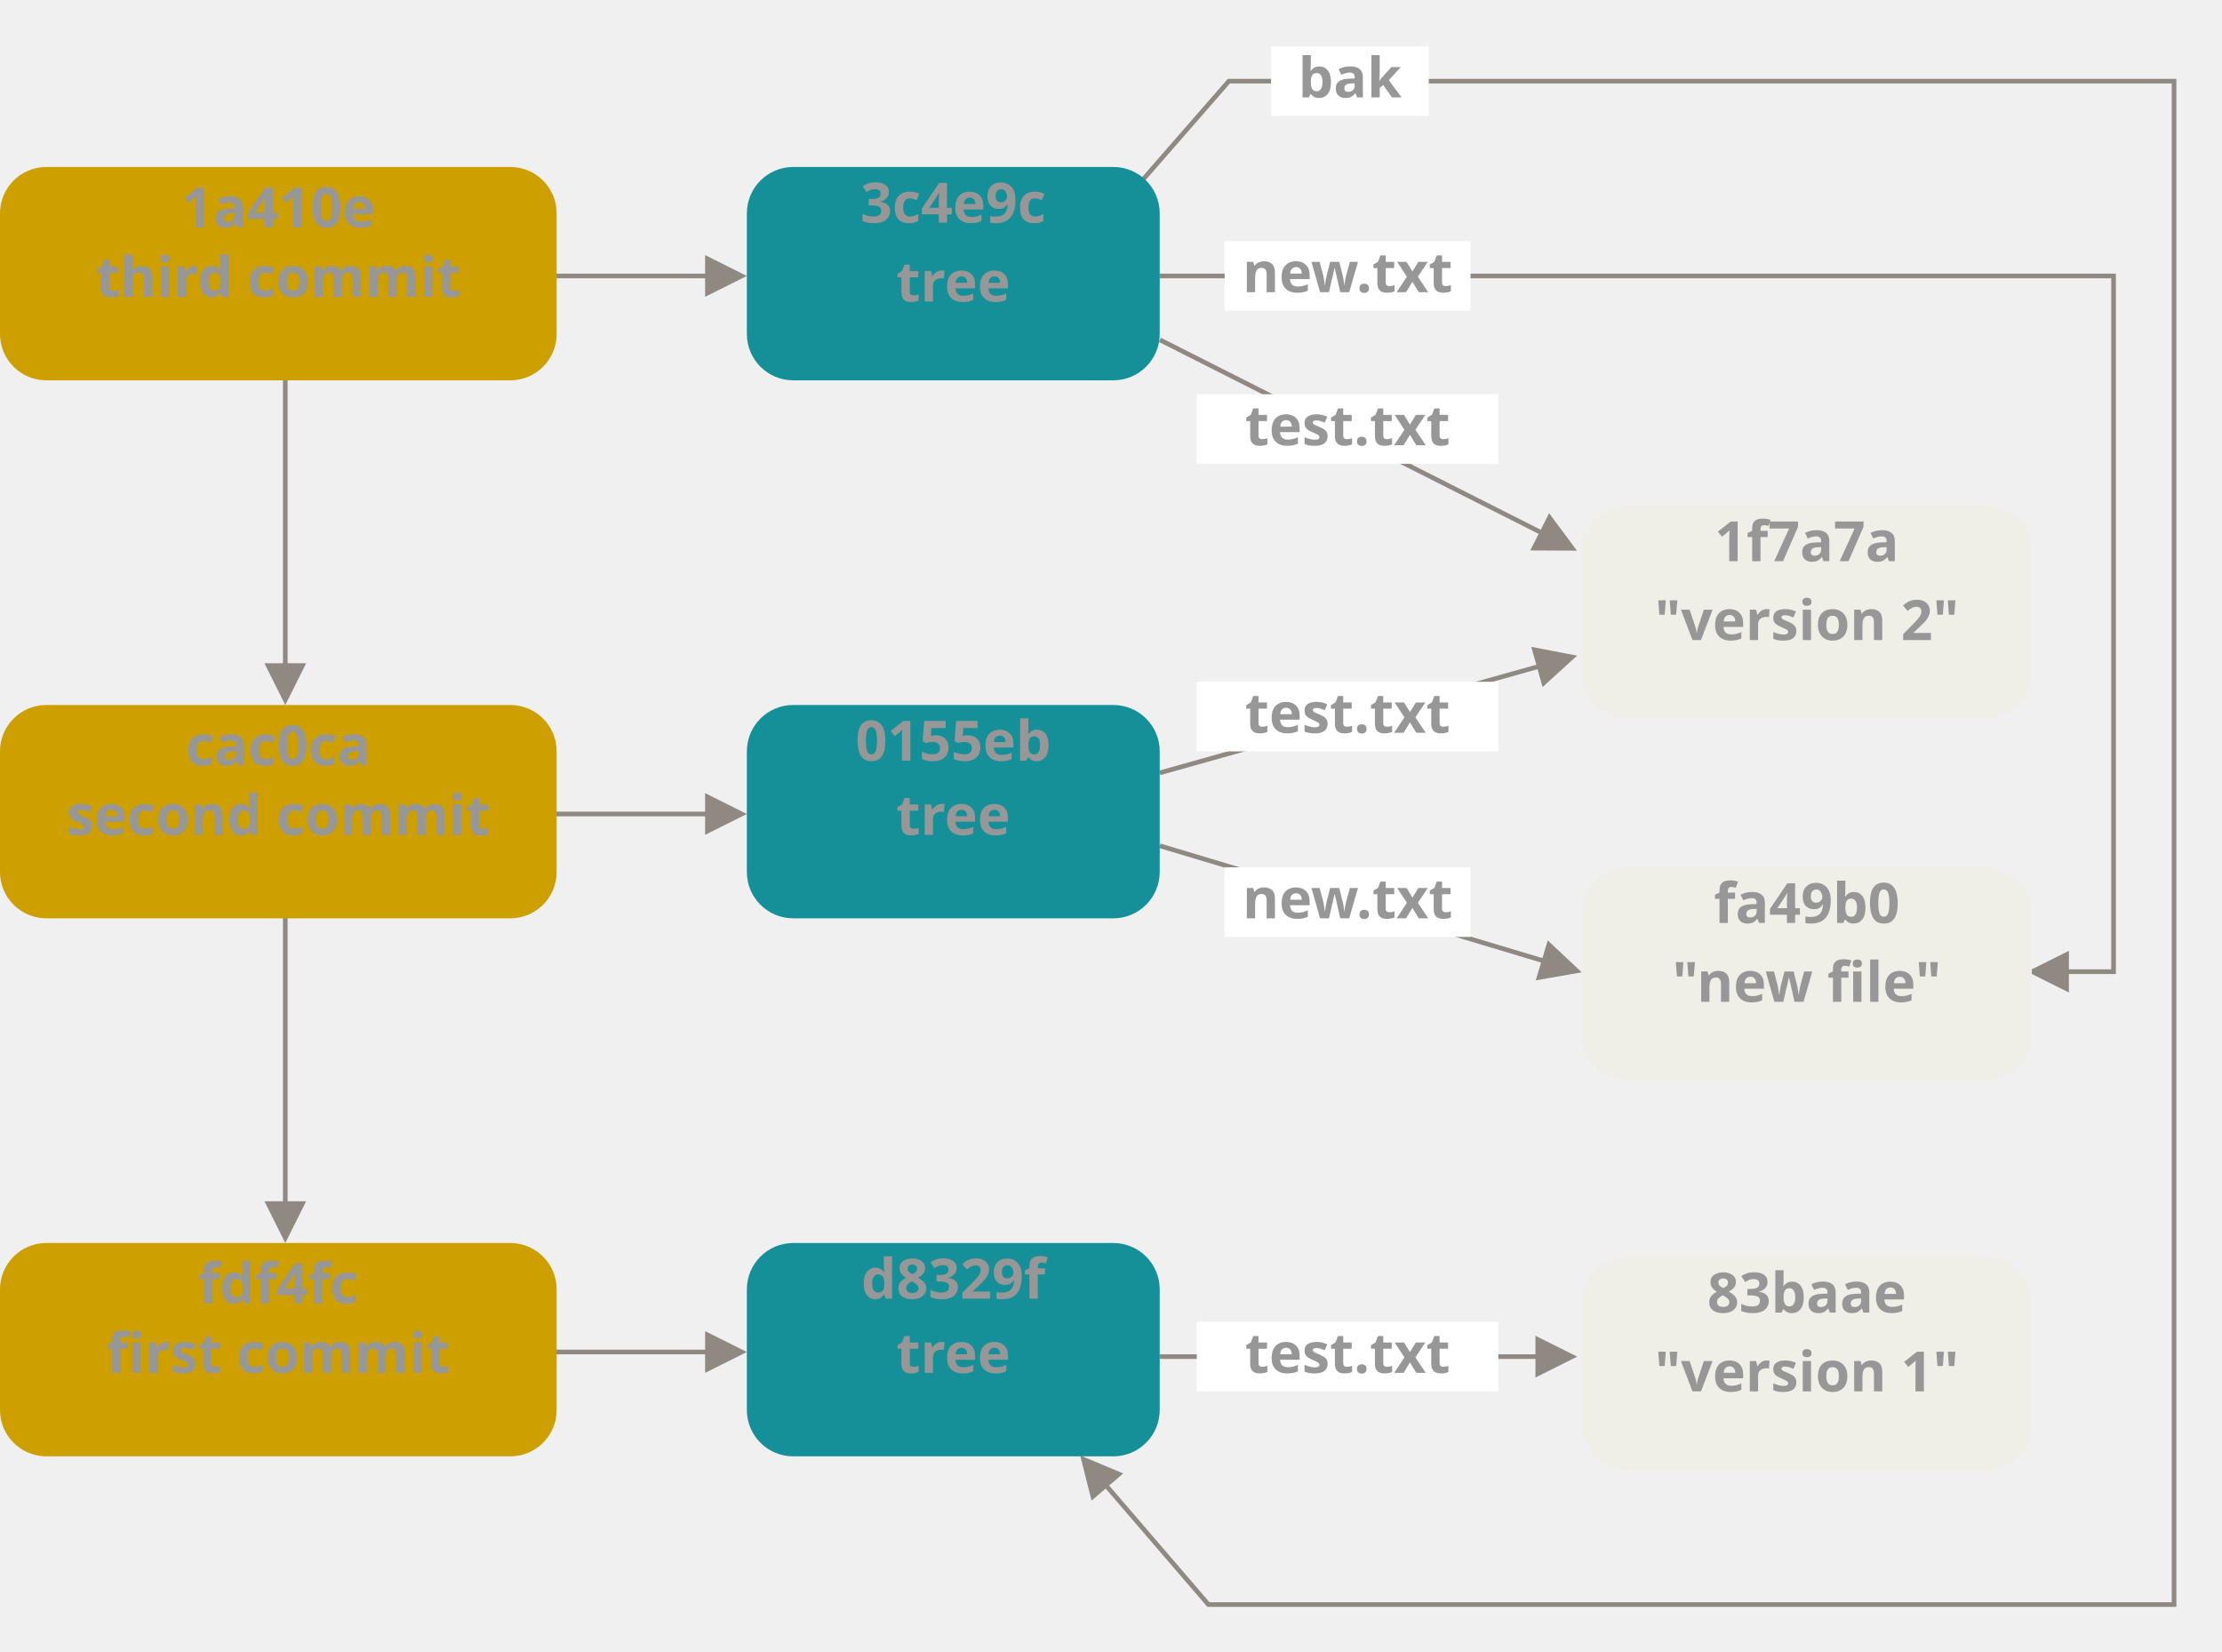
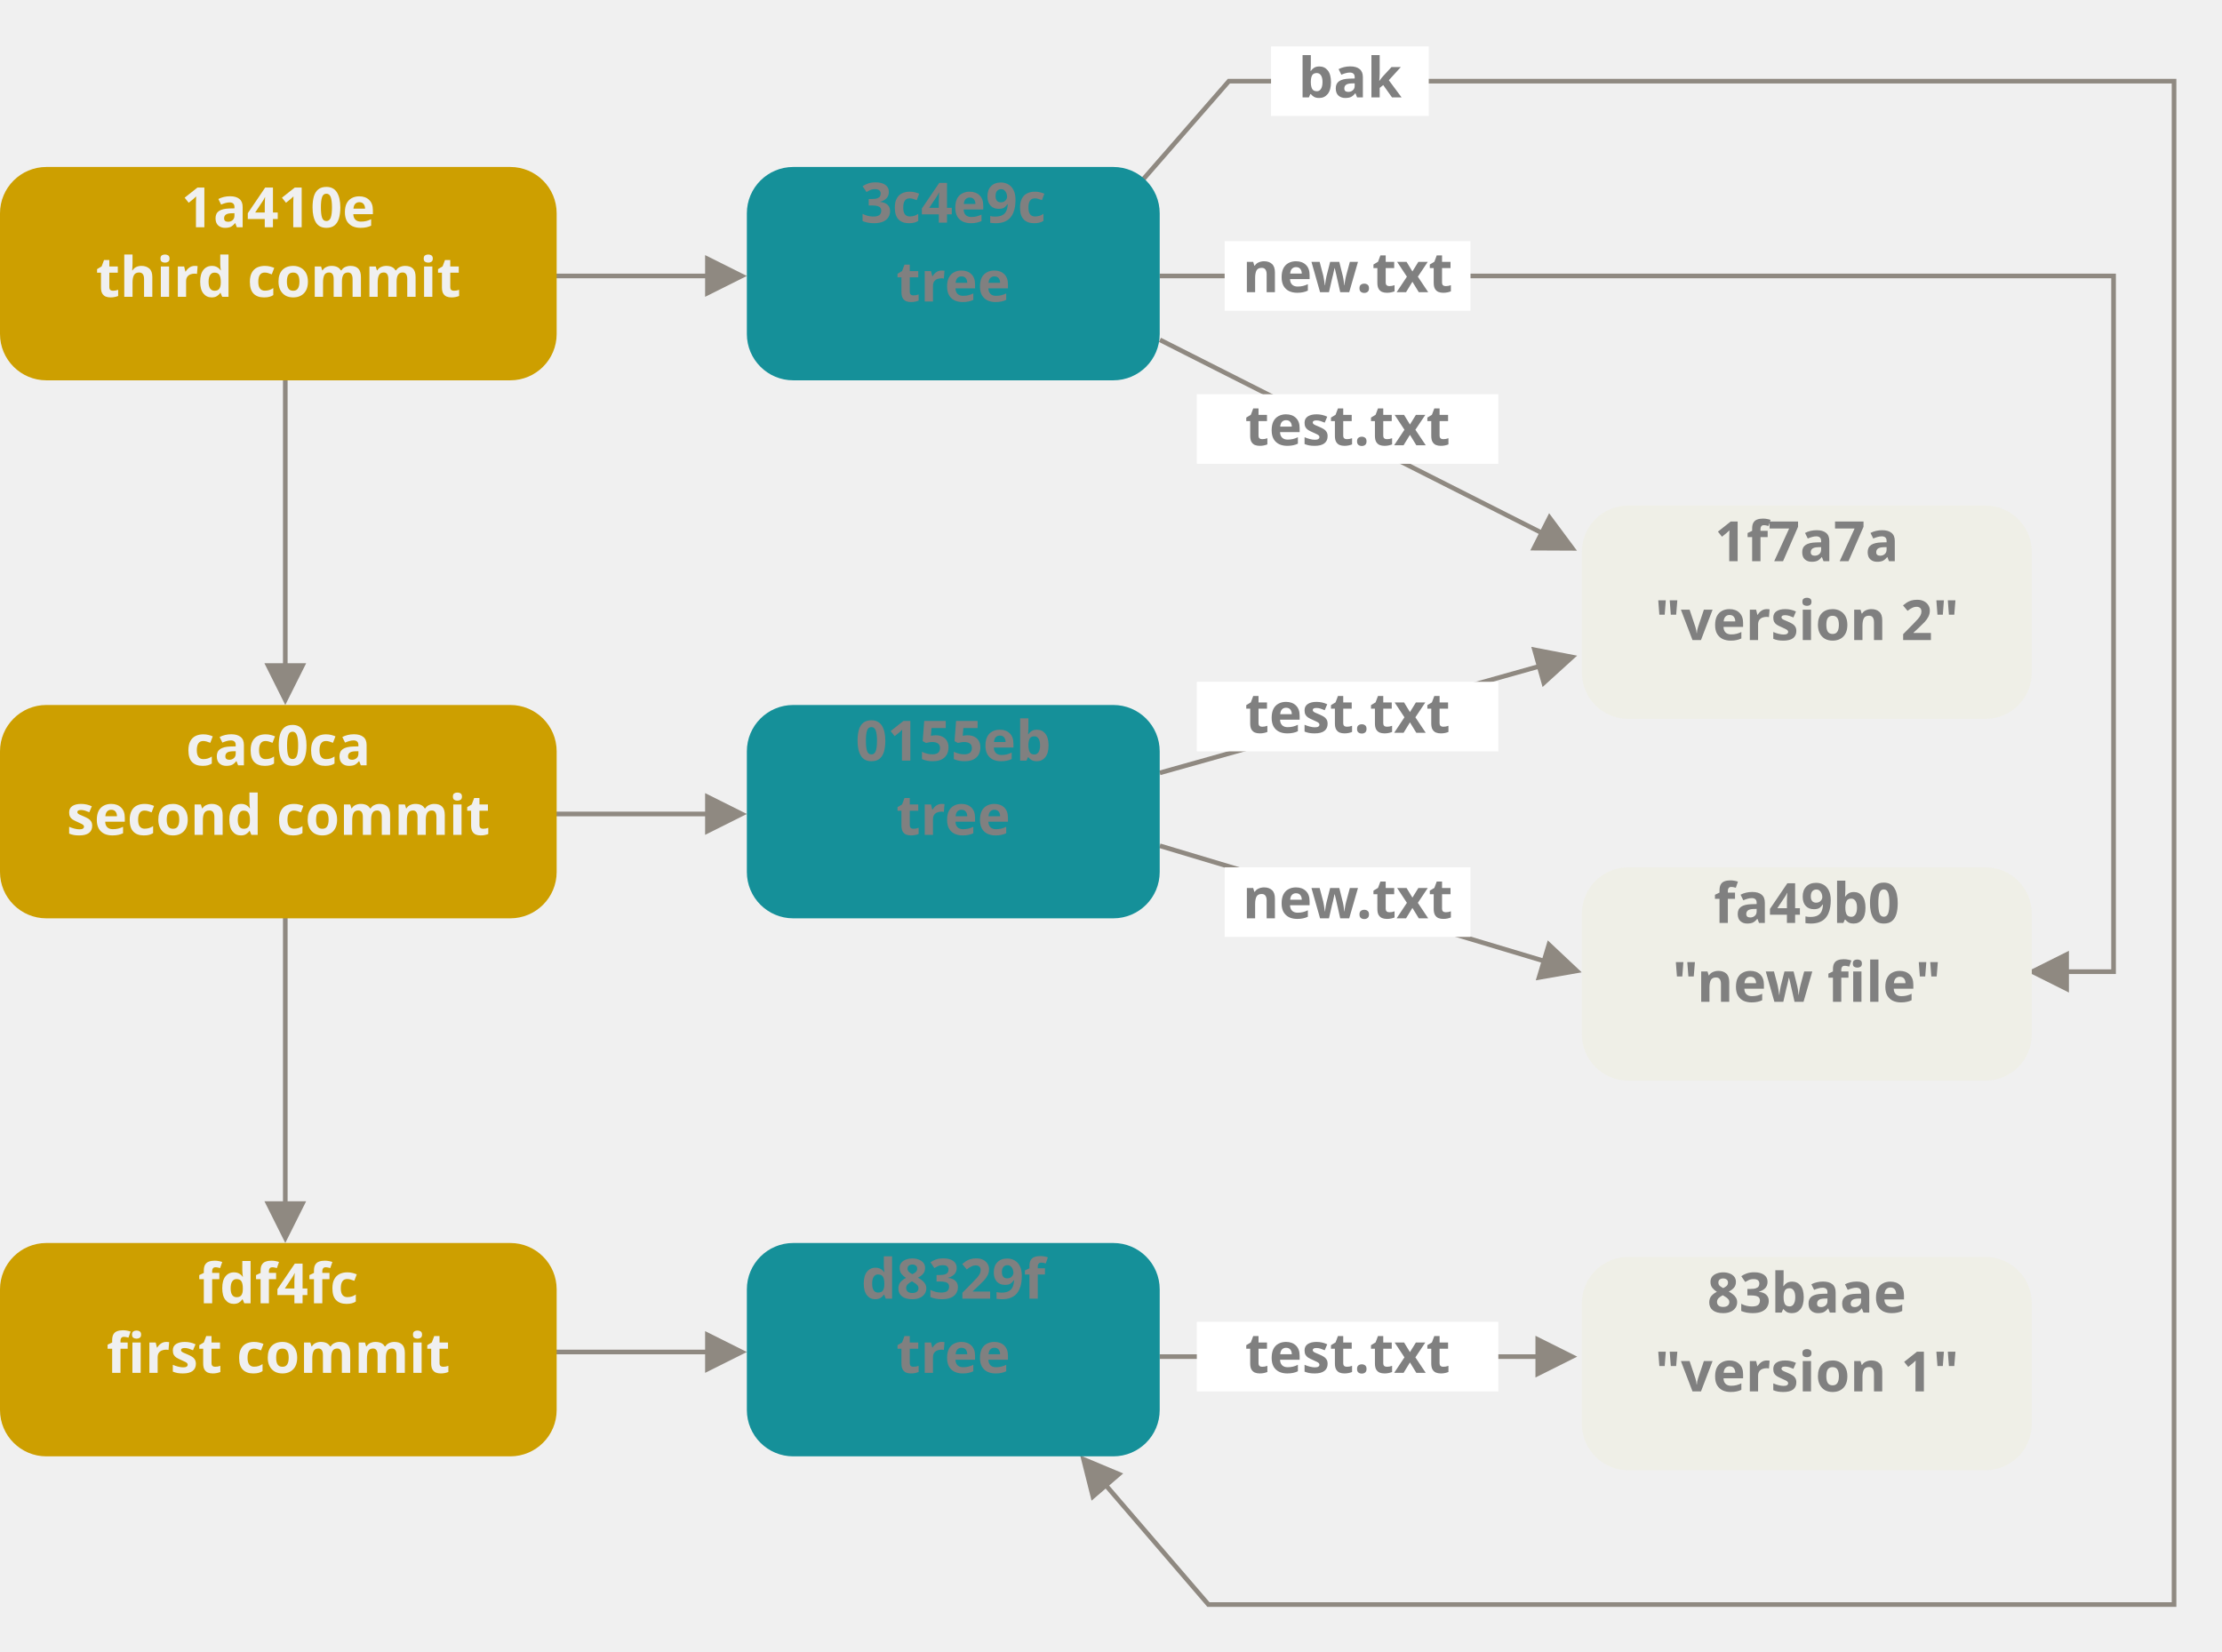
<svg xmlns="http://www.w3.org/2000/svg" width="479px" height="356px" viewBox="0 0 479 356" version="1.1">
  <g id="Page-89" stroke="none" stroke-width="1" fill="none" fill-rule="evenodd">
    <path id="Line-2" d="M152,60 L80,60 L80,59 L152,59 L152,55 L161,59.5 L152,64 L152,60 Z" fill="#8F8981" fill-rule="nonzero" />
    <path id="Line-6" d="M331,293 L250,293 L250,292 L331,292 L331,288 L340,292.5 L331,297 L331,293 Z" fill="#8F8981" fill-rule="nonzero" />
    <path id="Line-10" d="M446,209 L455.125,209 L455.125,60 L250,60 L250,59 L456.125,59 L456.125,210 L446,210 L446,214 L437,209.5 L446,205 L446,209 Z" fill="#8F8981" fill-rule="nonzero" />
    <path id="Line-11" d="M239.101,320.295 L260.728,345.452 L468.163,345.452 L468.163,18 L265.135,18 L233.229,54.561 L232.475,53.904 L264.68,17 L469.163,17 L469.163,346.452 L260.269,346.452 L238.343,320.947 L235.31,323.555 L232.855,313.796 L242.134,317.687 L239.101,320.295 Z" fill="#8F8981" fill-rule="nonzero" />
    <path id="Line-7" d="M332.215,207.536 L249.877,182.835 L250.165,181.877 L332.502,206.579 L333.652,202.747 L340.979,209.644 L331.065,211.368 L332.215,207.536 Z" fill="#8F8981" fill-rule="nonzero" />
    <path id="Line-9" d="M331.689,115.111 L249.828,73.721 L250.279,72.828 L332.14,114.218 L333.945,110.649 L339.946,118.726 L329.884,118.68 L331.689,115.111 Z" fill="#8F8981" fill-rule="nonzero" />
    <path id="Line-8" d="M331.452,144.28 L250.154,167.117 L249.883,166.154 L331.182,143.317 L330.1,139.466 L339.981,141.365 L332.534,148.131 L331.452,144.28 Z" fill="#8F8981" fill-rule="nonzero" />
    <path id="Line-4" d="M61,143 L61,59 L62,59 L62,143 L66,143 L61.5,152 L57,143 L61,143 Z" fill="#8F8981" fill-rule="nonzero" />
    <path id="Line-5" d="M61,259 L61,175 L62,175 L62,259 L66,259 L61.5,268 L57,259 L61,259 Z" fill="#8F8981" fill-rule="nonzero" />
    <g id="brown" transform="translate(341, 109)">
      <rect id="Rectangle-1" fill="#EFEFE7" x="0" y="0" width="97" height="46" rx="10" />
      <text stroke="none" font-family="Source Code Pro" font-size="12px" font-weight="900" fill="#979797" fill-opacity="1" text-anchor="middle" id="&quot;version-2&quot;">
-         <tspan x="48.5" y="29">"version 2"</tspan>
+         <tspan fill="#808080" x="48.5" y="29" fill-opacity="1">"version 2"</tspan>
      </text>
      <text stroke="none" font-family="Source Code Pro" font-size="12px" font-weight="900" fill="#979797" fill-opacity="1" text-anchor="middle" id="1f7a7a">
-         <tspan x="48.5" y="12">1f7a7a</tspan>
+         <tspan fill="#808080" x="48.5" y="12" fill-opacity="1">1f7a7a</tspan>
      </text>
    </g>
    <g id="brown-4" transform="translate(341, 187)">
      <rect id="Rectangle-1" fill="#EFEFE7" x="0" y="0" width="97" height="46" rx="10" />
      <text stroke="none" font-family="Source Code Pro" font-size="12px" font-weight="900" fill="#979797" fill-opacity="1" text-anchor="middle" id="&quot;new-file&quot;">
-         <tspan x="48.5" y="29">"new file"</tspan>
+         <tspan fill="#808080" x="48.5" y="29" fill-opacity="1">"new file"</tspan>
      </text>
      <text stroke="none" font-family="Source Code Pro" font-size="12px" font-weight="900" fill="#979797" fill-opacity="1" text-anchor="middle" id="fa49b0">
-         <tspan x="48.5" y="12">fa49b0</tspan>
+         <tspan fill="#808080" x="48.5" y="12" fill-opacity="1">fa49b0</tspan>
      </text>
    </g>
    <g id="brown-5" transform="translate(341, 271)">
      <rect id="Rectangle-1" fill="#EFEFE7" x="0" y="0" width="97" height="46" rx="10" />
      <text stroke="none" font-family="Source Code Pro" font-size="12px" font-weight="900" fill="#979797" fill-opacity="1" text-anchor="middle" id="&quot;version-1&quot;">
-         <tspan x="48.5" y="29">"version 1"</tspan>
+         <tspan fill="#808080" x="48.5" y="29" fill-opacity="1">"version 1"</tspan>
      </text>
      <text stroke="none" font-family="Source Code Pro" font-size="12px" font-weight="900" fill="#979797" fill-opacity="1" text-anchor="middle" id="83baae">
-         <tspan x="48.5" y="12">83baae</tspan>
+         <tspan fill="#808080" x="48.5" y="12" fill-opacity="1">83baae</tspan>
      </text>
    </g>
    <g id="Rectangle-6-+-simplegit.rb-2" transform="translate(258, 285)">
      <rect id="Rectangle-6" fill="#FFFFFF" x="0" y="0" width="65" height="15" />
      <text stroke="none" font-family="Source Code Pro" font-size="12px" font-weight="900" fill="#979797" fill-opacity="1" text-anchor="middle" id="test.txt">
-         <tspan x="32.5" y="11">test.txt</tspan>
+         <tspan fill="#808080" x="32.5" y="11" fill-opacity="1">test.txt</tspan>
      </text>
    </g>
    <g id="Rectangle-6-+-simplegit.rb-5" transform="translate(258, 147)">
      <rect id="Rectangle-6" fill="#FFFFFF" x="0" y="0" width="65" height="15" />
      <text stroke="none" font-family="Source Code Pro" font-size="12px" font-weight="900" fill="#979797" fill-opacity="1" text-anchor="middle" id="test.txt">
-         <tspan x="32.5" y="11">test.txt</tspan>
+         <tspan fill="#808080" x="32.5" y="11" fill-opacity="1">test.txt</tspan>
      </text>
    </g>
    <g id="Rectangle-6-+-simplegit.rb-6" transform="translate(258, 85)">
      <rect id="Rectangle-6" fill="#FFFFFF" x="0" y="0" width="65" height="15" />
      <text stroke="none" font-family="Source Code Pro" font-size="12px" font-weight="900" fill="#979797" fill-opacity="1" text-anchor="middle" id="test.txt">
-         <tspan x="32.5" y="11">test.txt</tspan>
+         <tspan fill="#808080" x="32.5" y="11" fill-opacity="1">test.txt</tspan>
      </text>
    </g>
    <g id="Rectangle-6-+-simplegit.rb-4" transform="translate(264, 52)">
      <rect id="Rectangle-6" fill="#FFFFFF" x="0" y="0" width="53" height="15" />
      <text stroke="none" font-family="Source Code Pro" font-size="12px" font-weight="900" fill="#979797" fill-opacity="1" text-anchor="middle" id="new.txt">
-         <tspan x="26.5" y="11">new.txt</tspan>
+         <tspan fill="#808080" x="26.5" y="11" fill-opacity="1">new.txt</tspan>
      </text>
    </g>
    <g id="Rectangle-6-+-simplegit.rb-7" transform="translate(264, 187)">
      <rect id="Rectangle-6" fill="#FFFFFF" x="0" y="0" width="53" height="15" />
      <text stroke="none" font-family="Source Code Pro" font-size="12px" font-weight="900" fill="#979797" fill-opacity="1" text-anchor="middle" id="new.txt">
-         <tspan x="26.5" y="11">new.txt</tspan>
+         <tspan fill="#808080" x="26.5" y="11" fill-opacity="1">new.txt</tspan>
      </text>
    </g>
    <g id="Rectangle-6-+-simplegit.rb-3" transform="translate(274, 10)">
      <rect id="Rectangle-6" fill="#FFFFFF" x="0" y="0" width="34" height="15" />
      <text stroke="none" font-family="Source Code Pro" font-size="12px" font-weight="900" fill="#979797" fill-opacity="1" text-anchor="middle" id="bak">
-         <tspan x="17" y="11">bak</tspan>
+         <tspan fill="#808080" x="17" y="11" fill-opacity="1">bak</tspan>
      </text>
    </g>
    <g id="brown-2" transform="translate(161, 36)">
      <rect id="Rectangle-1" fill="#159099" x="0" y="0" width="89" height="46" rx="10" />
      <text stroke="none" font-family="Source Code Pro" font-size="12px" font-weight="900" fill="#979797" fill-opacity="1" text-anchor="middle" id="tree">
-         <tspan x="44.5" y="29">tree</tspan>
+         <tspan fill="#808080" x="44.5" y="29" fill-opacity="1">tree</tspan>
      </text>
      <text stroke="none" font-family="Source Code Pro" font-size="12px" font-weight="900" fill="#979797" fill-opacity="1" text-anchor="middle" id="3c4e9c">
-         <tspan x="44.5" y="12">3c4e9c</tspan>
+         <tspan fill="#808080" x="44.5" y="12" fill-opacity="1">3c4e9c</tspan>
      </text>
    </g>
    <g id="brown-6" transform="translate(0, 36)">
      <rect id="Rectangle-1" fill="#CD9F00" x="0" y="0" width="120" height="46" rx="10" />
      <text stroke="none" font-family="Source Code Pro" font-size="12px" font-weight="900" fill="#979797" fill-opacity="1" text-anchor="middle" id="third-commit">
-         <tspan x="60" y="28">third commit</tspan>
+         <tspan fill="#f0f0f0" x="60" y="28" fill-opacity="1">third commit</tspan>
      </text>
      <text stroke="none" font-family="Source Code Pro" font-size="12px" font-weight="900" fill="#979797" fill-opacity="1" text-anchor="middle" id="1a410e">
-         <tspan x="60" y="13">1a410e</tspan>
+         <tspan fill="#f0f0f0" x="60" y="13" fill-opacity="1">1a410e</tspan>
      </text>
    </g>
    <path id="Line-3" d="M152,176 L80,176 L80,175 L152,175 L152,171 L161,175.5 L152,180 L152,176 Z" fill="#8F8981" fill-rule="nonzero" />
    <g id="brown-8" transform="translate(0, 152)">
      <rect id="Rectangle-1" fill="#CD9F00" x="0" y="0" width="120" height="46" rx="10" />
      <text stroke="none" font-family="Source Code Pro" font-size="12px" font-weight="900" fill="#979797" fill-opacity="1" text-anchor="middle" id="second-commit">
-         <tspan x="60" y="28">second commit</tspan>
+         <tspan fill="#f0f0f0" x="60" y="28" fill-opacity="1">second commit</tspan>
      </text>
      <text stroke="none" font-family="Source Code Pro" font-size="12px" font-weight="900" fill="#979797" fill-opacity="1" text-anchor="middle" id="cac0ca">
-         <tspan x="60" y="13">cac0ca</tspan>
+         <tspan fill="#f0f0f0" x="60" y="13" fill-opacity="1">cac0ca</tspan>
      </text>
    </g>
    <path id="Line-3" d="M152,292 L80,292 L80,291 L152,291 L152,287 L161,291.5 L152,296 L152,292 Z" fill="#8F8981" fill-rule="nonzero" />
    <g id="brown-8" transform="translate(0, 268)">
      <rect id="Rectangle-1" fill="#CD9F00" x="0" y="0" width="120" height="46" rx="10" />
      <text stroke="none" font-family="Source Code Pro" font-size="12px" font-weight="900" fill="#979797" fill-opacity="1" text-anchor="middle" id="first-commit">
-         <tspan x="60" y="28">first commit</tspan>
+         <tspan fill="#f0f0f0" x="60" y="28" fill-opacity="1">first commit</tspan>
      </text>
      <text stroke="none" font-family="Source Code Pro" font-size="12px" font-weight="900" fill="#979797" fill-opacity="1" text-anchor="middle" id="fdf4fc">
-         <tspan x="60" y="13">fdf4fc</tspan>
+         <tspan fill="#f0f0f0" x="60" y="13" fill-opacity="1">fdf4fc</tspan>
      </text>
    </g>
    <g id="brown-3" transform="translate(161, 152)">
      <rect id="Rectangle-1" fill="#159099" x="0" y="0" width="89" height="46" rx="10" />
      <text stroke="none" font-family="Source Code Pro" font-size="12px" font-weight="900" fill="#979797" fill-opacity="1" text-anchor="middle" id="tree">
-         <tspan x="44.5" y="28">tree</tspan>
+         <tspan fill="#808080" x="44.5" y="28" fill-opacity="1">tree</tspan>
      </text>
      <text stroke="none" font-family="Source Code Pro" font-size="12px" font-weight="900" fill="#979797" fill-opacity="1" text-anchor="middle" id="0155eb">
-         <tspan x="44.5" y="12">0155eb</tspan>
+         <tspan fill="#808080" x="44.5" y="12" fill-opacity="1">0155eb</tspan>
      </text>
    </g>
    <g id="brown-7" transform="translate(161, 268)">
      <rect id="Rectangle-1" fill="#159099" x="0" y="0" width="89" height="46" rx="10" />
      <text stroke="none" font-family="Source Code Pro" font-size="12px" font-weight="900" fill="#979797" fill-opacity="1" text-anchor="middle" id="tree">
-         <tspan x="44.5" y="28">tree</tspan>
+         <tspan fill="#808080" x="44.5" y="28" fill-opacity="1">tree</tspan>
      </text>
      <text stroke="none" font-family="Source Code Pro" font-size="12px" font-weight="900" fill="#979797" fill-opacity="1" text-anchor="middle" id="d8329f">
-         <tspan x="44.5" y="12">d8329f</tspan>
+         <tspan fill="#808080" x="44.5" y="12" fill-opacity="1">d8329f</tspan>
      </text>
    </g>
  </g>
</svg>
